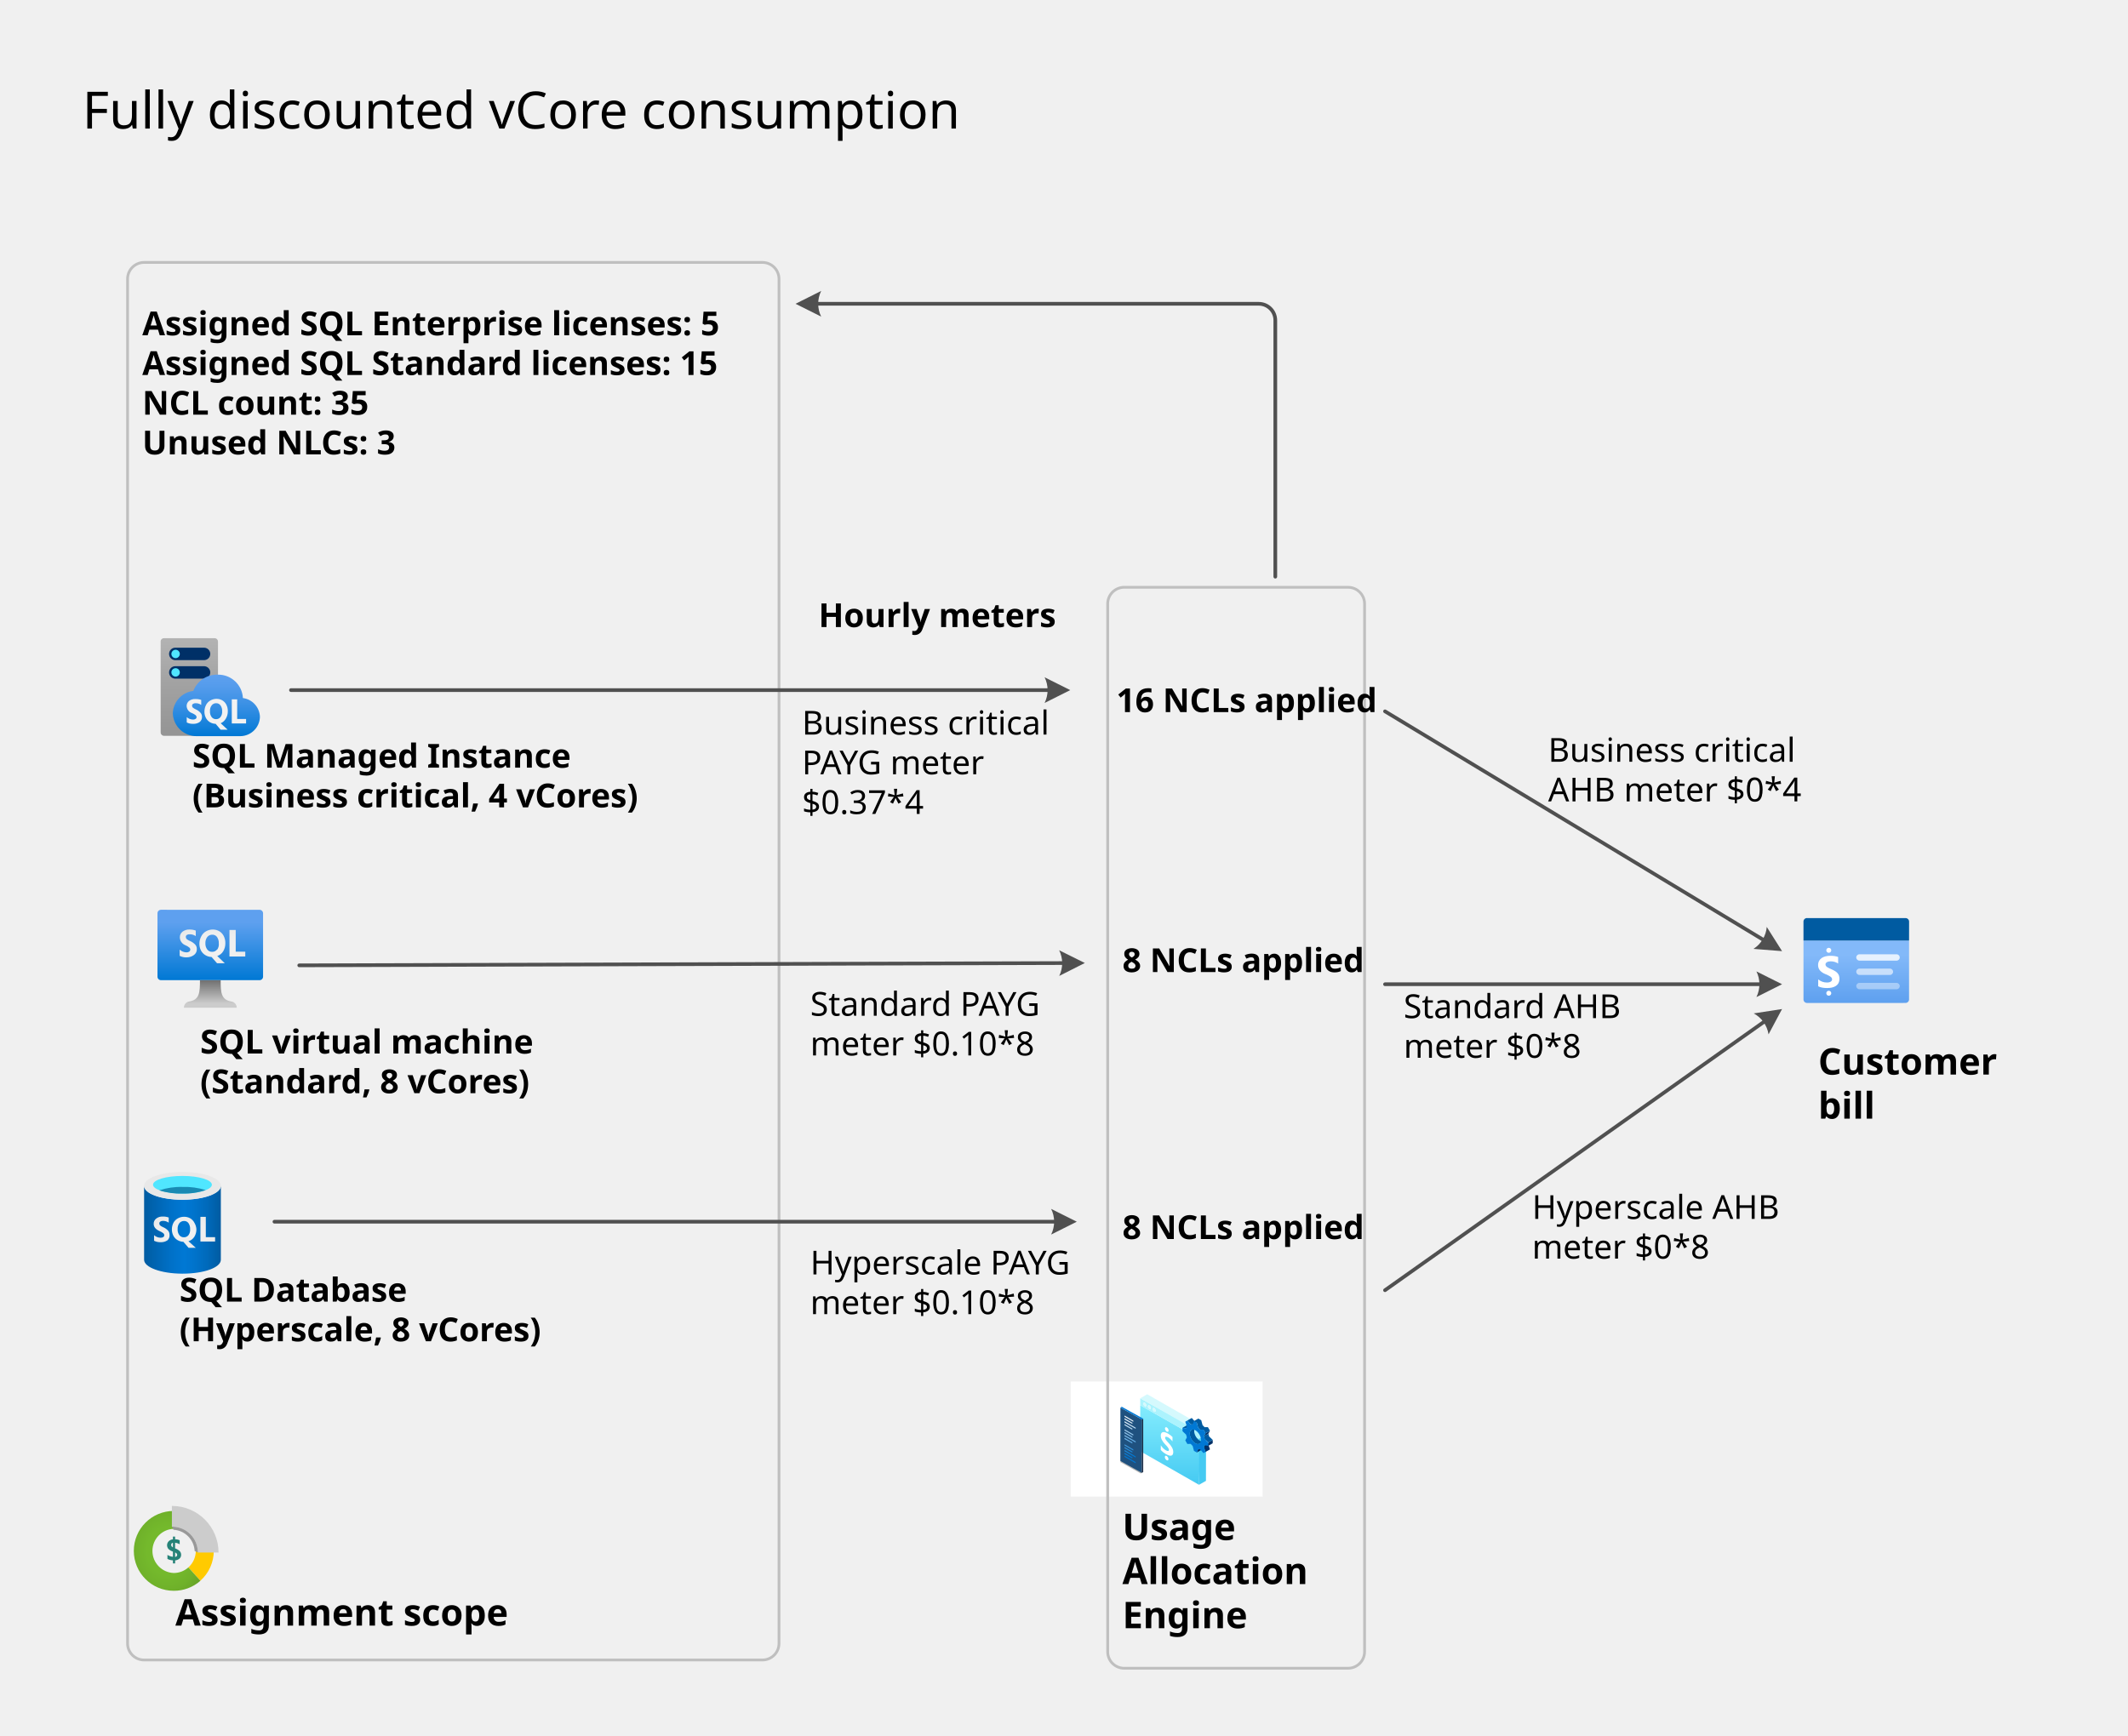
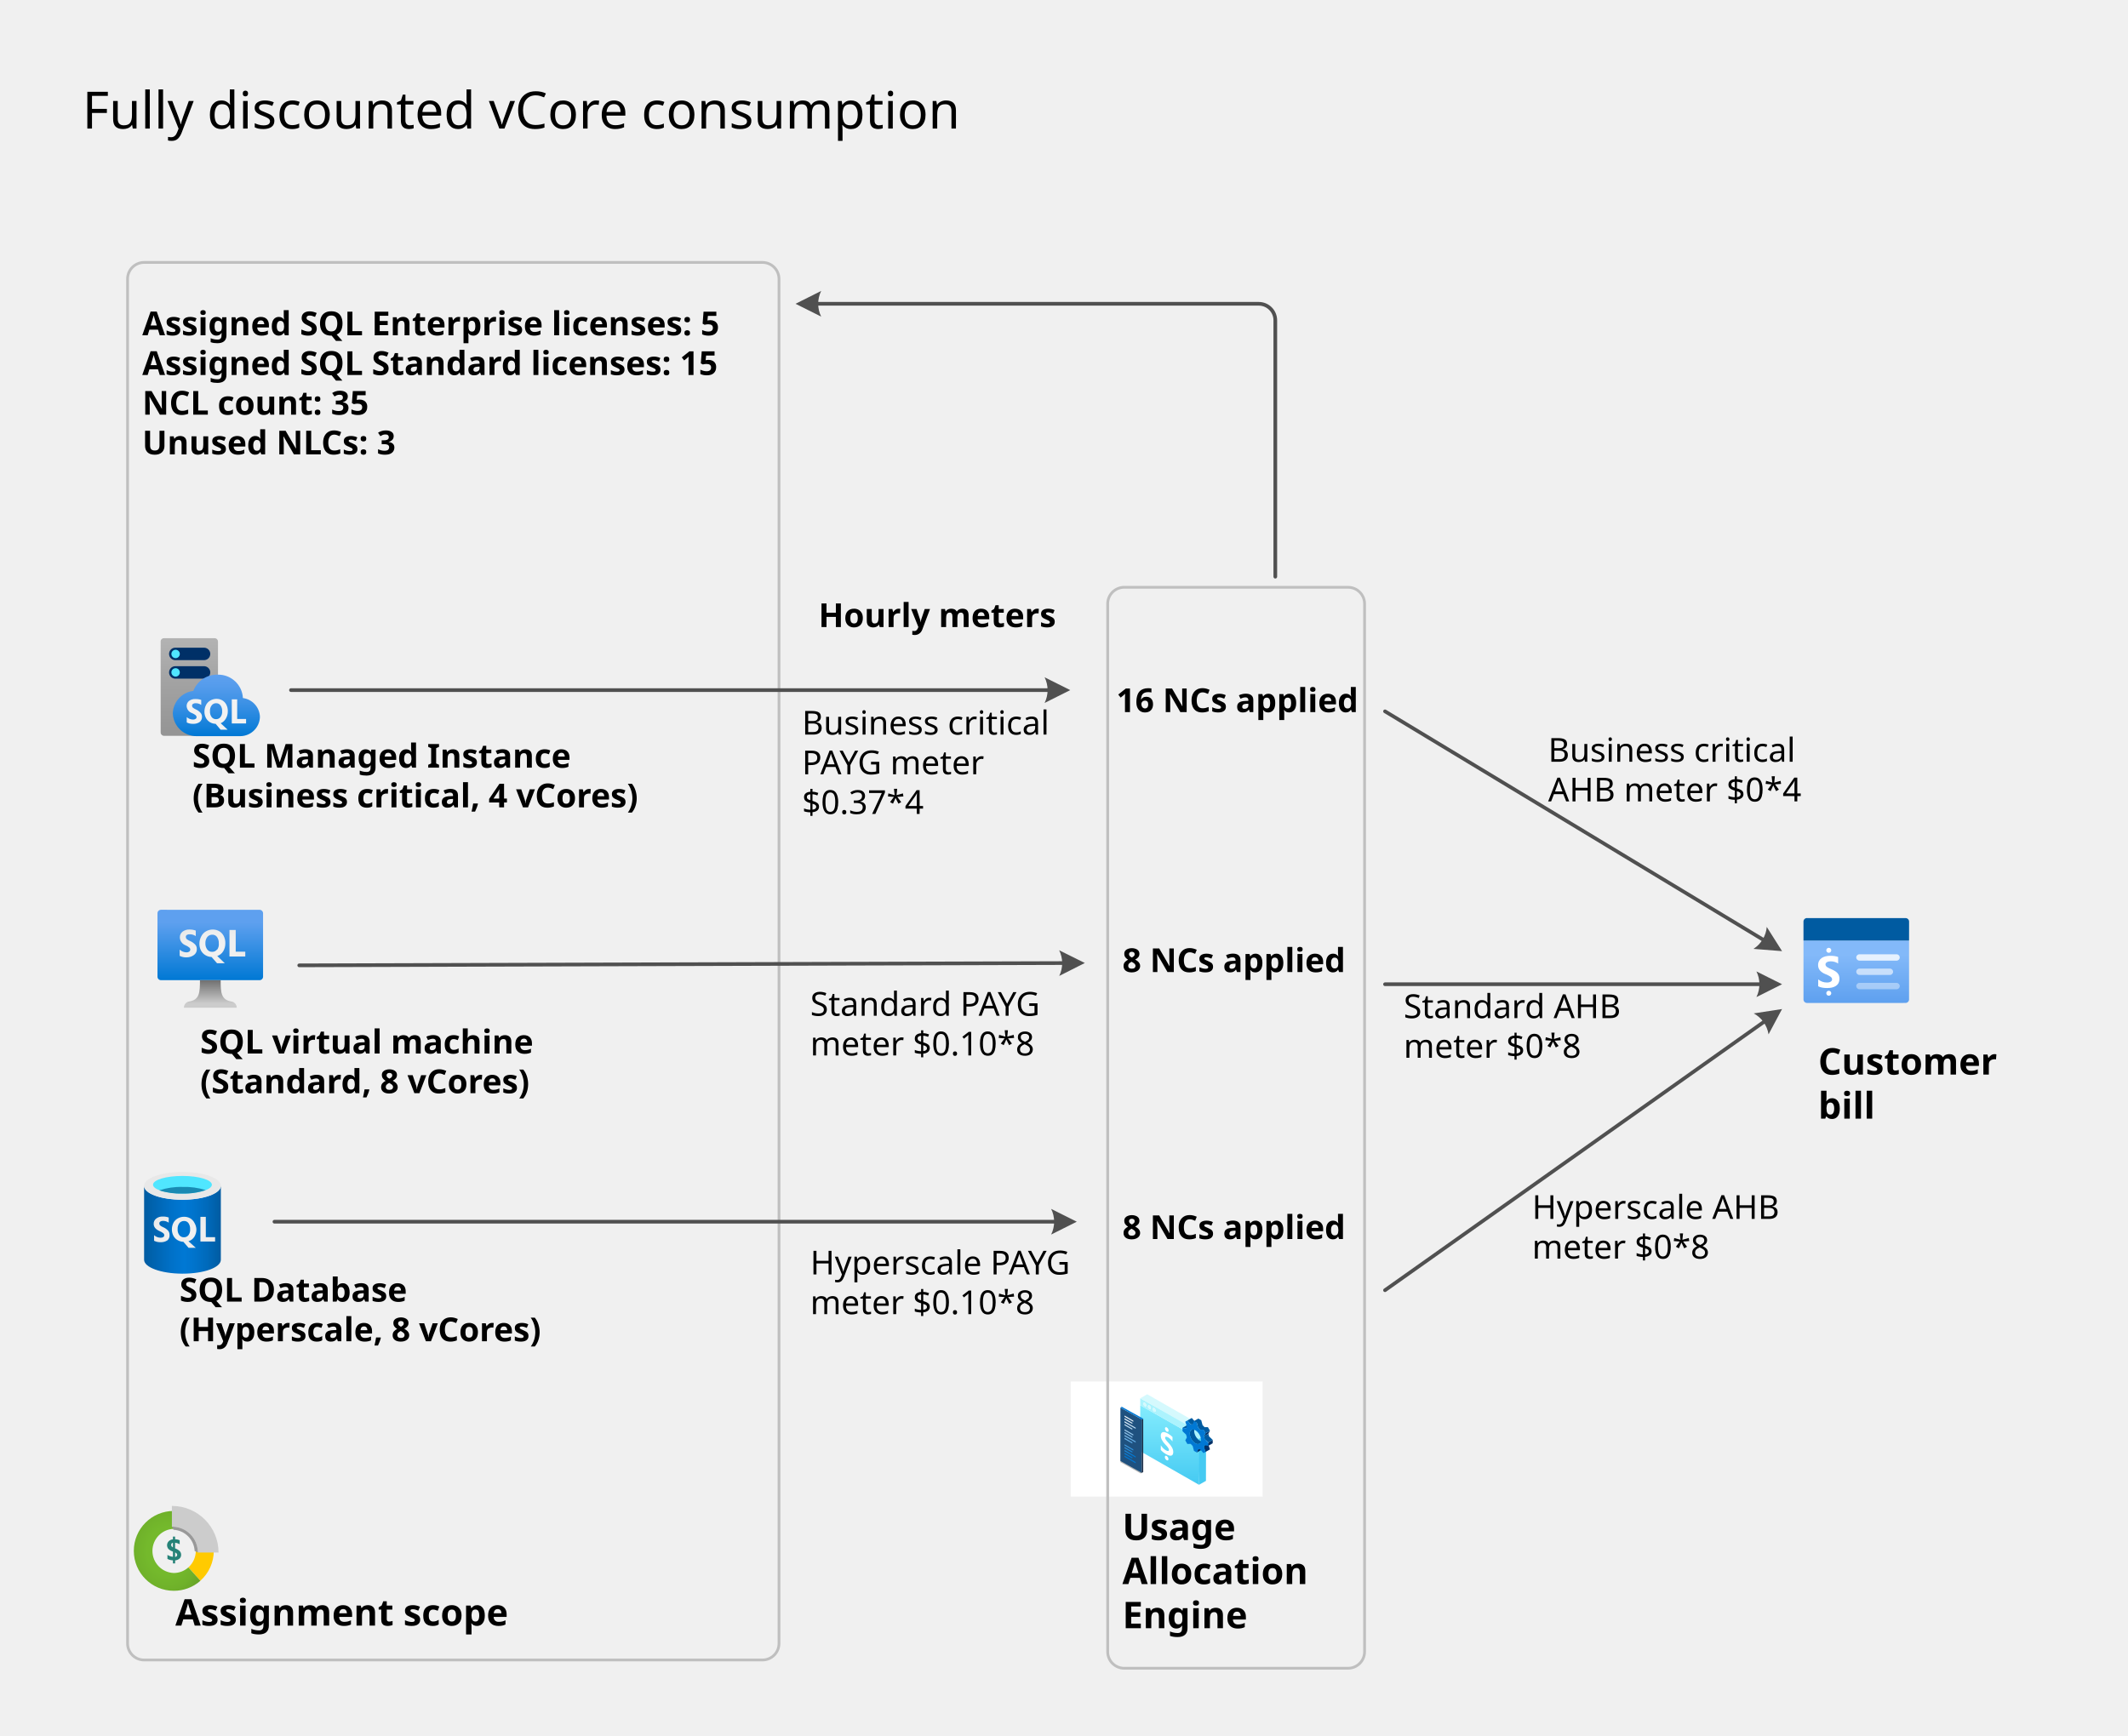
<svg xmlns="http://www.w3.org/2000/svg" xmlns:xlink="http://www.w3.org/1999/xlink" width="8.039in" height="6.559in" viewBox="0 0 578.796 472.277" xml:space="preserve" color-interpolation-filters="sRGB" class="st47" style="background-color: white">
  <style type="text/css">
	
		.st1 {fill:none;stroke:#bfbfbf;stroke-linecap:round;stroke-linejoin:round;stroke-width:0.75}
		.st2 {fill:url(#grad0-9);stroke:none;stroke-linecap:butt;stroke-width:0.75}
		.st3 {fill:#003067;stroke:none;stroke-linecap:butt;stroke-width:0.75}
		.st4 {fill:#50e6ff;stroke:none;stroke-linecap:butt;stroke-width:0.75}
		.st5 {fill:url(#grad0-21);stroke:none;stroke-linecap:butt;stroke-width:0.75}
		.st6 {fill:#f2f2f2;stroke:none;stroke-linecap:butt;stroke-width:0.75}
		.st7 {fill:url(#grad0-30);stroke:none;stroke-linecap:butt;stroke-width:0.75}
		.st8 {fill:url(#grad0-34);stroke:none;stroke-linecap:butt;stroke-width:0.75}
		.st9 {fill:url(#grad3-38);stroke:none;stroke-linecap:butt;stroke-width:0.75}
		.st10 {fill:#258277;stroke:none;stroke-linecap:butt;stroke-width:0.75}
		.st11 {fill:#ffca00}
		.st12 {stroke:none;stroke-linecap:butt;stroke-width:0.75}
		.st13 {fill:url(#grad3-49);stroke:none;stroke-linecap:butt;stroke-width:0.75}
		.st14 {fill:#cccccc;stroke:none;stroke-linecap:butt;stroke-width:0.75}
		.st15 {fill:#999999;stroke:none;stroke-linecap:butt;stroke-width:0.75}
		.st16 {fill:url(#grad0-59);stroke:none;stroke-linecap:butt;stroke-width:34}
		.st17 {fill:#005ba1;stroke:none;stroke-linecap:butt;stroke-width:34}
		.st18 {fill:#ffffff;fill-opacity:0.8;stroke:none;stroke-linecap:butt;stroke-width:34}
		.st19 {fill:#ffffff;fill-opacity:0.6;stroke:none;stroke-linecap:butt;stroke-width:34}
		.st20 {fill:#ffffff;fill-opacity:0.4;stroke:none;stroke-linecap:butt;stroke-width:34}
		.st21 {fill:#ffffff;stroke:none;stroke-linecap:butt;stroke-width:34}
		.st22 {fill:#ffffff;stroke:none;stroke-linecap:butt;stroke-width:2.04}
		.st23 {fill:url(#grad0-79);stroke:none;stroke-linecap:butt;stroke-width:2.04}
		.st24 {fill:#45caf2;stroke:none;stroke-linecap:butt;stroke-width:2.04}
		.st25 {fill:#acf3fd;stroke:none;stroke-linecap:butt;stroke-width:2.04}
		.st26 {fill:#d5f9fd;stroke:none;stroke-linecap:butt;stroke-width:2.04}
		.st27 {fill:#000000;fill-opacity:0.3;stroke:none;stroke-linecap:butt;stroke-width:2.04}
		.st28 {fill:#1f517f;stroke:none;stroke-linecap:butt;stroke-width:2.04}
		.st29 {fill:#1a2c45;stroke:none;stroke-linecap:butt;stroke-width:2.04}
		.st30 {fill:#0078d4;stroke:none;stroke-linecap:butt;stroke-width:2.04}
		.st31 {fill:url(#grad0-99)}
		.st32 {stroke:none;stroke-linecap:butt;stroke-width:2.04}
		.st33 {fill:#005ba1;stroke:none;stroke-linecap:butt;stroke-width:2.04}
		.st34 {fill:#fafafa;stroke:none;stroke-linecap:butt;stroke-width:2.04}
		.st35 {fill:#003067;stroke:none;stroke-linecap:butt;stroke-width:2.04}
		.st36 {fill:none;stroke:none;stroke-linecap:round;stroke-linejoin:round;stroke-width:0.75}
		.st37 {fill:#000000;font-family:Segoe UI;font-size:0.833em;font-weight:bold}
		.st38 {font-size:1em}
		.st39 {fill:#000000;font-family:Segoe UI;font-size:1.167em}
		.st40 {fill:url(#grad0-125);stroke:none;stroke-linecap:butt;stroke-width:0.75}
		.st41 {fill:#e8e8e8;stroke:none;stroke-linecap:butt;stroke-width:0.75}
		.st42 {fill:#198ab3;stroke:none;stroke-linecap:butt;stroke-width:0.75}
		.st43 {fill:#000000;font-family:Segoe UI Light;font-size:0.75em;font-weight:bold}
		.st44 {marker-end:url(#mrkr5-173);stroke:#505050;stroke-linecap:round;stroke-linejoin:round;stroke-width:1}
		.st45 {fill:#505050;fill-opacity:1;stroke:#505050;stroke-opacity:1;stroke-width:0.284}
		.st46 {fill:#000000;font-family:Segoe UI Light;font-size:0.75em}
		.st47 {fill:none;fill-rule:evenodd;font-size:12px;overflow:visible;stroke-linecap:square;stroke-miterlimit:3}
	
	</style>
  <defs id="Patterns_And_Gradients">
    <linearGradient id="grad0-9" x1="0" y1="0" x2="1" y2="0" gradientTransform="rotate(-90 0.5 0.5)">
      <stop offset="0" stop-color="#949494" stop-opacity="1" />
      <stop offset="0.53" stop-color="#a2a2a2" stop-opacity="1" />
      <stop offset="1" stop-color="#b3b3b3" stop-opacity="1" />
    </linearGradient>
    <linearGradient id="grad0-21" x1="0" y1="0" x2="1" y2="0" gradientTransform="rotate(-90 0.5 0.5)">
      <stop offset="0" stop-color="#0078d4" stop-opacity="1" />
      <stop offset="0.16" stop-color="#1380da" stop-opacity="1" />
      <stop offset="0.53" stop-color="#3c91e5" stop-opacity="1" />
      <stop offset="0.82" stop-color="#559cec" stop-opacity="1" />
      <stop offset="1" stop-color="#5ea0ef" stop-opacity="1" />
    </linearGradient>
    <linearGradient id="grad0-30" x1="0" y1="0" x2="1" y2="0" gradientTransform="rotate(-90 0.5 0.5)">
      <stop offset="0" stop-color="#0078d4" stop-opacity="1" />
      <stop offset="0.82" stop-color="#5ea0ef" stop-opacity="1" />
    </linearGradient>
    <linearGradient id="grad0-34" x1="0" y1="0" x2="1" y2="0" gradientTransform="rotate(-90 0.5 0.5)">
      <stop offset="0.15" stop-color="#cccccc" stop-opacity="1" />
      <stop offset="1" stop-color="#707070" stop-opacity="1" />
    </linearGradient>
    <radialGradient id="grad3-38" cx="0.5" cy="0.5" r="0.73">
      <stop offset="0" stop-color="#f2f2f2" stop-opacity="1" />
      <stop offset="0.58" stop-color="#eeeeee" stop-opacity="1" />
      <stop offset="1" stop-color="#e6e6e6" stop-opacity="1" />
    </radialGradient>
    <radialGradient id="grad3-49" cx="0.5" cy="0.5" r="0.73">
      <stop offset="0" stop-color="#76bc2d" stop-opacity="1" />
      <stop offset="0.41" stop-color="#74b92c" stop-opacity="1" />
      <stop offset="0.66" stop-color="#6fb12a" stop-opacity="1" />
      <stop offset="0.88" stop-color="#66a227" stop-opacity="1" />
      <stop offset="1" stop-color="#5e9624" stop-opacity="1" />
    </radialGradient>
    <linearGradient id="grad0-59" x1="0" y1="0" x2="1" y2="0" gradientTransform="rotate(-90 0.5 0.5)">
      <stop offset="0" stop-color="#5ea0ef" stop-opacity="1" />
      <stop offset="0.775" stop-color="#83b9f9" stop-opacity="1" />
    </linearGradient>
    <linearGradient id="grad0-79" x1="0" y1="0" x2="1" y2="0" gradientTransform="rotate(90 0.5 0.5)">
      <stop offset="0" stop-color="#84ecfd" stop-opacity="1" />
      <stop offset="1" stop-color="#45caf2" stop-opacity="1" />
    </linearGradient>
    <linearGradient id="grad0-99" x1="0" y1="0" x2="1" y2="0" gradientTransform="rotate(89.87553 0.5 0.5)">
      <stop offset="0.045" stop-color="#ffffff" stop-opacity="1" />
      <stop offset="0.845" stop-color="#0078d4" stop-opacity="1" />
    </linearGradient>
    <linearGradient id="grad0-125" x1="0" y1="0" x2="1" y2="0" gradientTransform="rotate(0 0.5 0.5)">
      <stop offset="0" stop-color="#005ba1" stop-opacity="1" />
      <stop offset="0.07" stop-color="#0060a9" stop-opacity="1" />
      <stop offset="0.36" stop-color="#0071c8" stop-opacity="1" />
      <stop offset="0.52" stop-color="#0078d4" stop-opacity="1" />
      <stop offset="0.64" stop-color="#0074cd" stop-opacity="1" />
      <stop offset="0.82" stop-color="#006abb" stop-opacity="1" />
      <stop offset="1" stop-color="#005ba1" stop-opacity="1" />
    </linearGradient>
  </defs>
  <defs id="Markers">
    <g id="lend5">
      <path d="M 2 1 L 0 0 L 1.981 -0.993 C 1.672 -0.365 1.673 0.373 1.985 1 " style="stroke:none" />
    </g>
    <marker id="mrkr5-173" class="st45" refX="-6.16" orient="auto" markerUnits="strokeWidth" overflow="visible">
      <use xlink:href="#lend5" transform="scale(-3.52,-3.52) " />
    </marker>
  </defs>
  <g>
    <g id="shape1-1" transform="translate(34.6758,-20.625)">
      <rect x="0" y="92.027" width="177.199" height="380.25" rx="4.5" ry="4.5" class="st1" />
    </g>
    <g id="group63-3" transform="translate(228.093,-171.766)">
      <g id="group64-4">
				</g>
    </g>
    <g id="group1120-5" transform="translate(43.6758,-271.986)">
      <g id="shape1121-6" transform="translate(-1.3689E-13,-0.0952941)">
        <path d="M15.6 471.37 a0.921 0.921 0 0 1 -0.905 0.905 L0.91 472.28 a0.905 0.905 0 0 1 -0.905         -0.905 L0 446.63 a0.889 0.889 0 0 1 0.905 -0.905 L14.69 445.72 a0.905 0.905 0 0         1 0.905 0.905 L15.6 471.37 Z" class="st2" />
      </g>
      <g id="shape1122-10" transform="translate(2.28706,-15.6441)">
        <path d="M-0 470.58 A1.699 1.699 0 0 1 1.68 468.89 L9.47 468.89 A1.699 1.699 0 0 1 11.21 470.58 A1.699         1.699 0 0 1 9.47 472.28 L1.68 472.28 A1.699 1.699 0 0 1 -0 470.58 Z" class="st3" />
      </g>
      <g id="shape1123-12" transform="translate(2.28706,-20.6788)">
        <path d="M0 470.59 A1.699 1.699 0 0 1 1.68 468.89 L9.47 468.89 A1.699 1.699 0 0 1 11.21 470.59 A1.699 1.699         0 0 1 9.47 472.28 L1.68 472.28 A1.699 1.699 0 0 1 0 470.59 Z" class="st3" />
      </g>
      <g id="shape1124-14" transform="translate(2.92235,-21.2188)">
        <ellipse cx="1.144" cy="471.134" rx="1.144" ry="1.144" class="st4" />
      </g>
      <g id="shape1125-16" transform="translate(2.92235,-16.2)">
        <ellipse cx="1.144" cy="471.134" rx="1.144" ry="1.144" class="st4" />
      </g>
      <g id="shape1126-18" transform="translate(3.30353,-1.13687E-13)">
        <path d="M23.7 467.02 A5.336 5.336 -180 0 0 19.07 461.91 A6.702 6.702 -180 0 0 12.17 455.55 A6.861 6.861         -180 0 0 5.59 459.97 A6.353 6.353 -180 0 0 -0 466.08 A6.448 6.448 -180 0 0 6.67 472.28 L7.26         472.28 L18.14 472.28 L18.41 472.28 A5.384 5.384 -180 0 0 23.7 467.02 Z" class="st5" />
      </g>
      <g id="shape1127-22" transform="translate(7.06765,-1.76294)">
        <path d="M13.75 469.37 L13.75 464.03 L12.28 464.03 L12.28 470.58 L16.17 470.58 L16.17 469.37 L13.75 469.37 ZM2.48         466.75 A3.542 3.542 0 0 1 1.67 466.26 a0.699 0.699 0 0 1 -0.191 -0.508 a0.54 0.54 0         0 1 0.238 -0.476 A1.048 1.048 0 0 1 2.38 465.08 A2.636 2.636 0 0 1 3.97 465.54 L3.97 464.18         A4.59 4.59 -180 0 0 2.38 463.94 A2.684 2.684 -180 0 0 0.65 464.46 A1.747 1.747 -180 0 0 -0 465.88         A2.128 2.128 -180 0 0 1.49 467.78 A3.986 3.986 0 0 1 2.46 468.35 a0.667 0.667 0 0 1 0.238         0.508 a0.54 0.54 0 0 1 -0.238 0.476 A1.191 1.191 0 0 1 1.75 469.53 A2.589 2.589 0 0         1 0.03 468.86 L0.03 470.32 A3.574 3.574 -180 0 0 1.67 470.69 A3.034 3.034 -180 0 0 3.49 470.24         A1.699 1.699 -180 0 0 4.18 468.8 A1.588 1.588 -180 0 0 3.78 467.69 A3.748 3.748 -180 0 0         2.48 466.75 ZM10.67 469.26 A3.764 3.764 -180 0 0 11.2 467.26 A3.621 3.621 -180 0 0 10.8 465.48         A2.811 2.811 -180 0 0 9.7 464.3 A3.081 3.081 -180 0 0 8.02 463.89 A3.51 3.51 -180 0 0 6.43 464.35         A2.97 2.97 -180 0 0 5.27 465.57 A4.002 4.002 -180 0 0 4.84 467.39 A3.589 3.589 -180 0 0 5.23         469.05 A2.97 2.97 -180 0 0 6.31 470.23 A3.176 3.176 -180 0 0 7.89 470.69 L9.24 472.28 L11.15 472.28         L9.26 470.53 A2.891 2.891 -180 0 0 10.67 469.26 ZM9.2 468.86 A1.461 1.461 0 0 1 7.99 469.42         A1.445 1.445 0 0 1 6.8 468.85 A2.382 2.382 0 0 1 6.35 467.26 A2.319 2.319 0 0 1 6.81 465.67         A1.461 1.461 0 0 1 8.04 465.08 A1.366 1.366 0 0 1 9.21 465.67 A2.446 2.446 0 0 1 9.66 467.26         A2.335 2.335 0 0 1 9.2 468.86 Z" class="st6" />
      </g>
    </g>
    <g id="group1128-24" transform="translate(42.8144,-198.086)">
      <g id="group1129-25">
        <g id="group1130-26">
          <g id="shape1131-27" transform="translate(0,-7.50769)">
            <path d="M0 471.33 a0.951 0.951 -180 0 0 0.951 0.951 L27.77 472.28 a0.951 0.951 -180 0 0 0.951           -0.951 L28.72 454.09 a0.951 0.951 -180 0 0 -0.951 -0.951 L0.95 453.13 a0.951 0.951           -180 0 0 -0.951 0.951 L0 471.33 Z" class="st7" />
          </g>
          <g id="shape1132-31" transform="translate(7.18496,0)">
            <path d="M12.94 470.58 C10.11 470.14 9.99 468.08 10 464.79 L4.37 464.79 C4.37 468.08 4.26 470.14 1.43 470.58           A1.699 1.699 -180 0 0 -0 472.28 L14.37 472.28 A1.699 1.699 -180 0 0 12.94 470.58 Z" class="st8" />
          </g>
        </g>
        <g id="shape1133-35" transform="translate(6.02993,-12.1108)">
          <path d="M15.25 469.13 L15.25 463.22 L13.55 463.22 L13.55 470.44 L17.85 470.44 L17.85 469.13 L15.25 469.13 ZM2.79          466.21 A3.397 3.397 0 0 1 1.9 465.69 a0.764 0.764 0 0 1 -0.221 -0.578 a0.611          0.611 0 0 1 0.272 -0.527 A1.172 1.172 0 0 1 2.68 464.4 A2.82 2.82 0 0 1 4.38          464.89 L4.38 463.39 A4.705 4.705 -180 0 0 2.68 463.1 A2.939 2.939 -180 0 0 0.76 463.7 A1.902          1.902 -180 0 0 0.05 465.26 A2.344 2.344 -180 0 0 1.55 467.37 A4.229 4.229 0 0 1 2.62 468          a0.696 0.696 0 0 1 0.272 0.561 a0.679 0.679 0 0 1 -0.272 0.544 A1.291          1.291 0 0 1 1.9 469.32 A2.871 2.871 0 0 1 0 468.57 L0 470.27 A3.856 3.856 -180 0 0 1.87          470.68 A3.397 3.397 -180 0 0 3.92 470.02 A1.902 1.902 -180 0 0 4.67 468.42 A1.699 1.699          -180 0 0 4.23 467.2 A4.314 4.314 -180 0 0 2.79 466.21 ZM11.86 469 A4.077 4.077 -180 0 0          12.43 466.79 A4.145 4.145 -180 0 0 11.99 464.87 A3.142 3.142 -180 0 0 10.77 463.56 A3.482          3.482 -180 0 0 9.07 463.1 A3.788 3.788 -180 0 0 7.18 463.58 A3.21 3.21 -180 0 0 5.89 464.94          A4.195 4.195 -180 0 0 5.37 466.94 A4.145 4.145 -180 0 0 5.78 468.78 A3.261 3.261 -180          0 0 6.98 470.07 A3.499 3.499 -180 0 0 8.68 470.58 L10.17 472.28 L12.28 472.28 L10.23 470.31          A3.023 3.023 -180 0 0 11.86 469 ZM10.16 468.56 A1.597 1.597 0 0 1 8.83 469.17 A1.563 1.563          0 0 1 7.51 468.54 A2.633 2.633 0 0 1 7 466.84 A2.667 2.667 0 0 1 7.51 465.14 A1.699 1.699          0 0 1 8.87 464.51 A1.529 1.529 0 0 1 10.17 465.14 A2.803 2.803 0 0 1 10.65 466.84 A2.548          2.548 0 0 1 10.23 468.56 L10.16 468.56 Z" class="st9" />
        </g>
      </g>
    </g>
    <g id="group1165-39" transform="translate(36.375,-39.4542)">
      <g id="group1166-40">
        <g id="shape1167-41" transform="translate(9.04023,-7.45284)">
          <path d="M3.83 469.89 A1.358 1.358 0 0 1 3.41 470.96 A2.023 2.023 0 0 1 2.2 471.46 L2.2 472.28 L1.6 472.28          L1.6 471.44 A3.204 3.204 0 0 1 0.11 471.06 L0.11 469.96 A2.444 2.444 -180 0 0 0.79 470.3          A3.38 3.38 -180 0 0 1.6 470.49 L1.6 469.07 A3.285 3.285 0 0 1 0.37 468.35 A1.561 1.561          0 0 1 0.45 466.25 A1.914 1.914 0 0 1 1.6 465.73 L1.6 464.99 L2.19 464.99 L2.19 465.72 A3          3 0 0 1 3.44 465.99 L3.44 467.08 A3.095 3.095 -180 0 0 2.19 466.66 L2.19 468.2 A3.177          3.177 0 0 1 3.44 468.94 A1.358 1.358 0 0 1 3.83 469.89 ZM1.6 467.95 L1.6 466.68 a0.543          0.543 -180 0 0 -0.489 0.57 C1.11 467.54 1.29 467.77 1.66 467.95 L1.6 467.95 ZM2.76 469.94          C2.76 469.68 2.57 469.48 2.19 469.3 L2.19 470.53 C2.57 470.46 2.76 470.27 2.76 469.94 Z" class="st10" />
        </g>
        <g id="shape1168-43" transform="translate(14.8514,-2.72863)">
          <path d="M6.9 464.15 L2.01 464.15 A6.014 6.014 0 0 1 0 468.63 L3.24 472.28 A10.86 10.86 -180 0 0 6.9          464.13 L6.9 464.15 Z" class="st11" />
          <path d="M6.9 464.15 L2.01 464.15 A6.014 6.014 0 0 1 0 468.63 L3.24 472.28 A10.86 10.86 -180 0 0 6.9          464.13" class="st12" />
        </g>
        <g id="shape1169-46">
          <path d="M10.86 467.44 A6.014 6.014 0 0 1 10.86 455.42 L10.86 450.56 A10.86 10.86 -180 0 0 0 461.42 A10.86          10.86 -180 0 0 10.86 472.28 A10.86 10.86 -180 0 0 18.11 469.56 L14.85 465.91 A5.946 5.946          0 0 1 10.86 467.44 Z" class="st13" />
        </g>
        <g id="shape1170-50" transform="translate(10.3579,-10.4122)">
          <path d="M0 459.6 L0 465.25 A6.91 6.91 0 0 1 7.02 472.28 L12.69 472.28 A12.679 12.679 -180 0 0 0 459.6          Z" class="st14" />
        </g>
        <g id="shape1171-52" transform="translate(10.3579,-10.4122)">
          <path d="M7.05 472.28 A6.964 6.964 -180 0 0 0.18 465.25 L0 465.25 L0.45 466.09 A6.109 6.109 0 0 1 6.19          471.86 L7.05 472.28 Z" class="st15" />
        </g>
      </g>
    </g>
    <g id="group1172-54" transform="translate(490.544,-199.395)">
      <g id="group1173-55">
        <g id="shape1174-56">
          <path d="M0 455.31 L28.72 455.31 L28.72 471.32 a0.957 0.957 0 0 1 -0.957 0.957 L0.96 472.28 a0.957          0.957 0 0 1 -0.957 -0.957 L0 455.31 Z" class="st16" />
        </g>
        <g id="shape1175-60" transform="translate(0,-16.9704)">
          <path d="M0.96 466.16 L27.77 466.16 a0.957 0.957 0 0 1 0.957 0.957 L28.72 472.28 L0 472.28 L0 467.11          a0.957 0.957 0 0 1 0.957 -0.959 Z" class="st17" />
        </g>
        <g id="shape1176-62" transform="translate(14.3614,-11.5115)">
          <path d="M0 471.41 a0.865 0.865 -180 0 0 0.865 0.865 L10.96 472.28 a0.865 0.865 -180 0 0 0.865          -0.865 a0.865 0.865 -180 0 0 -0.865 -0.865 L0.86 470.55 a0.865 0.865 -180 0          0 -0.865 0.865 Z" class="st18" />
        </g>
        <g id="shape1177-64" transform="translate(14.3614,-7.61953)">
          <path d="M0 471.41 a0.865 0.865 -180 0 0 0.865 0.865 L9.15 472.28 a0.865 0.865 -180 0 0 0.865          -0.865 a0.865 0.865 -180 0 0 -0.865 -0.865 L0.86 470.55 a0.865 0.865 -180 0          0 -0.865 0.865 Z" class="st19" />
        </g>
        <g id="shape1178-66" transform="translate(14.3614,-3.72599)">
          <path d="M0 471.41 a0.865 0.865 -180 0 0 0.865 0.865 L10.96 472.28 a0.865 0.865 -180 0 0 0.865          -0.865 a0.865 0.865 -180 0 0 -0.865 -0.865 L0.86 470.55 a0.865 0.865 -180 0          0 -0.865 0.865 Z" class="st20" />
        </g>
        <g id="shape1179-68" transform="translate(3.97652,-2.16747)">
          <path d="M3.58 460.12 a0.672 0.672 0 1 1 -0.67 -0.67 a0.67 0.67 0 0 1 0.67 0.67 ZM3.58 471.8          a0.672 0.672 0 1 1 -0.67 -0.67 a0.672 0.672 0 0 1 0.67 0.67 ZM0.03 469.92 L0.03          468.03 A3.641 3.641 -180 0 0 2.37 468.89 A2.713 2.713 -180 0 0 3 468.83 A1.463 1.463          -180 0 0 3.45 468.64 a0.78 0.78 -180 0 0 0.27 -0.271 a0.686 0.686 -180 0 0          0.089 -0.341 a0.739 0.739 -180 0 0 -0.142 -0.444 A1.545 1.545 -180 0 0 3.28          467.23 A4.085 4.085 -180 0 0 2.7 466.91 C2.47 466.81 2.23 466.7 1.97 466.59 A3.726 3.726          0 0 1 0.49 465.58 A2.212 2.212 0 0 1 0 464.14 A2.306 2.306 0 0 1 0.27 463 A2.264 2.264          0 0 1 0.99 462.21 A3.231 3.231 0 0 1 2.06 461.76 A5.425 5.425 0 0 1 3.33 461.62 A7.583          7.583 0 0 1 4.51 461.7 A4.628 4.628 0 0 1 5.45 461.94 L5.45 463.71 A2.788 2.788 -180 0          0 4.99 463.45 A3.699 3.699 -180 0 0 4.47 463.26 A4.048 4.048 -180 0 0 3.44 463.12 A2.603          2.603 -180 0 0 2.85 463.18 A1.53 1.53 -180 0 0 2.4 463.35 a0.857 0.857 -180 0 0 -0.284          0.27 a0.638 0.638 -180 0 0 -0.101 0.351 a0.678 0.678 -180 0 0 0.112 0.383          A1.294 1.294 -180 0 0 2.44 464.68 A3.375 3.375 -180 0 0 2.95 464.97 C3.14 465.07 3.37 465.17          3.61 465.27 A7.538 7.538 0 0 1 4.53 465.73 A3.298 3.298 0 0 1 5.23 466.27 A2.125 2.125          0 0 1 5.67 466.96 A2.765 2.765 0 0 1 5.55 469.05 A2.193 2.193 0 0 1 4.82 469.83 A3.152          3.152 0 0 1 3.75 470.26 A6.158 6.158 0 0 1 2.45 470.39 A7.253 7.253 0 0 1 1.12 470.28          A4.034 4.034 0 0 1 0.03 469.92 Z" class="st21" />
        </g>
      </g>
    </g>
    <g id="group1180-70" transform="translate(291.219,-65.0738)">
      <g id="group1181-71">
        <g id="shape1182-72">
          <rect x="0" y="440.952" width="52.209" height="31.325" class="st22" />
        </g>
        <g id="shape1183-74" transform="translate(32.8021,-16.6228)">
          <path d="M1.71 470.35 L1.71 472.28 L0 471.32 L0 469.37 L1.71 470.35 Z" class="st22" />
        </g>
        <g id="shape1184-76" transform="translate(18.8944,-3.21867)">
          <path d="M16.01 472.28 L0 463.13 L0.03 450.64 L16.3 459.9 L16.01 472.28 Z" class="st23" />
        </g>
        <g id="shape1185-80" transform="translate(34.9014,-3.21937)">
          <path d="M0.03 458.28 L1.92 457.19 L1.89 471.21 L0 472.28 L0.03 458.28 Z" class="st24" />
        </g>
        <g id="shape1186-82" transform="translate(18.9207,-15.7135)">
          <path d="M0 461.24 L16.27 470.25 L16.27 470.84 L15.98 472.28 L0 463.13 L0 461.24 L0 461.24 ZM2.49 464.12 C2.73          464.25 2.91 464.15 2.91 463.89 a0.921 0.921 -180 0 0 -0.394 -0.701 C2.28 463.06 2.1          463.16 2.1 463.42 a0.921 0.921 -180 0 0 0.394 0.701 ZM1.23 463.39 C1.47 463.52 1.65          463.42 1.65 463.16 a0.92 0.92 -180 0 0 -0.394 -0.701 C1.02 462.33 0.84 462.43 0.84          462.69 a0.92 0.92 -180 0 0 0.394 0.701 ZM3.78 464.85 C4.01 464.98 4.2 464.87 4.2 464.61          a0.92 0.92 -180 0 0 -0.394 -0.701 C3.57 463.78 3.39 463.89 3.39 464.15 a0.92 0.92          -180 0 0 0.394 0.701 Z" class="st25" />
        </g>
        <g id="shape1187-84" transform="translate(34.9277,-15.7135)">
          <path d="M0 470.38 L1.89 469.29 L1.89 471.19 L0 472.28 L0 470.38 Z" class="st25" />
        </g>
        <g id="shape1188-86" transform="translate(18.9207,-17.6099)">
          <path d="M1.23 464.35 a0.85 0.85 0 0 1 0.393 0.701 C1.63 465.32 1.44 465.42 1.21 465.29 a0.877          0.877 0 0 1 -0.42 -0.701 C0.79 464.33 1.02 464.25 1.23 464.35 ZM2.49 465.08 a0.85          0.85 0 0 1 0.394 0.701 C2.89 466.04 2.7 466.15 2.47 466.02 a0.877 0.877 0 0 1 -0.42          -0.701 C2.1 465.06 2.28 464.95 2.49 465.08 ZM3.78 465.83 a0.85 0.85 0 0 1 0.393 0.701          C4.17 466.8 3.99 466.9 3.75 466.77 a0.851 0.851 0 0 1 -0.394 -0.702 C3.39 465.81 3.57          465.71 3.78 465.83 ZM0 463.13 L1.89 462.04 L17.9 471.19 L16.01 472.28 L0 463.13 Z" class="st26" />
        </g>
        <g id="shape1189-88" transform="translate(13.4003,-6.3037)">
          <path d="M0 469.12 L0.73 468.69 L6.31 471.9 L5.64 472.28 L0 469.12 Z" class="st27" />
        </g>
        <g id="shape1190-90" transform="translate(13.5047,-6.47042)">
          <path d="M5.85 457.75 L5.83 472.28 L0 469.04 L0.02 454.53 L5.85 457.75 Z" class="st28" />
        </g>
        <g id="shape1191-92" transform="translate(19.3355,-6.47042)">
          <path d="M0.02 457.75 L0.39 457.54 L0.39 472.05 L0 472.28 L0.02 457.75 Z" class="st29" />
        </g>
        <g id="shape1192-94" transform="translate(13.5247,-20.9977)">
          <path d="M0 469.06 L0.37 468.83 L6.21 472.07 L5.83 472.28 L0 469.06 Z" class="st30" />
        </g>
        <g id="shape1193-96" transform="translate(14.6247,-9.08538)">
          <path d="M2.16 461.28 L2.16 461.59 L0.02 460.37 L0.02 460.05 L2.16 461.28 ZM3.05 462.61 L3.05 462.92 L0.02 461.18          L0.02 460.84 L3.05 462.61 ZM2.41 460.7 L2.41 461.01 L0.02 459.62 L0.02 459.31 L2.41 460.7 ZM0.02          461.94 L0.02 461.63 L2.16 462.86 L2.14 463.17 L0.02 461.94 ZM2.16 465.03 L2.16 465.35 L0.02 464.1          L0.02 463.79 L2.16 465.03 ZM3.05 466.34 L3.05 466.67 L0.02 464.91 L0.02 464.6 L3.05 466.34 ZM2.41          464.43 L2.41 464.76 L0.02 463.37 L0.02 463.06 L2.41 464.43 ZM0.02 465.7 L0.02 465.37 L2.16 466.61          L2.14 466.92 L0.02 465.7 ZM2.16 469.1 L2.16 469.41 L0.02 468.19 L0.02 467.88 L2.16 469.1 ZM3.05          471.97 L3.05 472.28 L0 470.53 L0.02 470.22 L3.05 471.97 ZM3.05 470.43 L3.05 470.74 L0.02 469 L0.02          468.67 L3.05 470.43 ZM2.41 468.52 L2.41 468.83 L0.02 467.44 L0.02 467.13 L2.41 468.52 ZM2.16 470.68          L2.14 470.99 L0.02 469.77 L0.02 469.45 L2.16 470.68 Z" class="st31" />
          <path d="M2.16 461.28 L2.16 461.59 L0.02 460.37 L0.02 460.05 L2.16 461.28M3.05 462.61 L3.05 462.92 L0.02 461.18          L0.02 460.84 L3.05 462.61M2.41 460.7 L2.41 461.01 L0.02 459.62 L0.02 459.31 L2.41 460.7M0.02 461.94          L0.02 461.63 L2.16 462.86 L2.14 463.17M2.16 465.03 L2.16 465.35 L0.02 464.1 L0.02 463.79 L2.16 465.03M3.05          466.34 L3.05 466.67 L0.02 464.91 L0.02 464.6 L3.05 466.34M2.41 464.43 L2.41 464.76 L0.02 463.37          L0.02 463.06 L2.41 464.43M0.02 465.7 L0.02 465.37 L2.16 466.61 L2.14 466.92M2.16 469.1 L2.16 469.41          L0.02 468.19 L0.02 467.88 L2.16 469.1M3.05 471.97 L3.05 472.28 L0 470.53 L0.02 470.22 L3.05 471.97M3.05          470.43 L3.05 470.74 L0.02 469 L0.02 468.67 L3.05 470.43M2.41 468.52 L2.41 468.83 L0.02 467.44 L0.02          467.13 L2.41 468.52M2.16 470.68 L2.14 470.99 L0.02 469.77 L0.02 469.45 L2.16 470.68" class="st32" />
        </g>
        <g id="shape1194-101" transform="translate(32.377,-14.2386)">
          <path d="M2.74 471.31 C1.89 470.82 1.21 469.63 1.21 468.66 C1.21 468.17 1.38 467.83 1.65 467.67 L0.44 468.37          C0.17 468.53 0 468.87 0 469.35 C0 470.33 0.69 471.51 1.53 472.01 C1.96 472.26 2.35 472.28 2.63 472.11          L3.84 471.42 C3.56 471.58 3.17 471.56 2.74 471.31 Z" class="st33" />
        </g>
        <g id="shape1195-103" transform="translate(31.161,-20.3743)">
          <path d="M0 472.28 L1.21 471.57 L1.77 471.25 L0.56 471.95 L0 472.28 Z" class="st34" />
        </g>
        <g id="shape1196-105" transform="translate(34.3256,-12.0004)">
          <path d="M0.04 472.17 L0 472.28 L1.21 471.57 L1.25 471.47 L1.53 470.65 L0.32 471.35 L0.04 472.17 ZM4.31 468.85          L3.1 469.54 L3.1 469.74 L2.13 470.31 L1.9 470.81 L2.31 471.96 L2.36 472.12 L3.57 471.42 L3.51 471.26          L3.21 470.4 L4.3 469.76 L4.31 468.85 ZM3.55 466.35 L2.35 467.05 L1.91 467.86 L3.12 467.16 L3.55          466.35 Z" class="st35" />
        </g>
        <g id="shape1197-107" transform="translate(30.4123,-14.7328)">
          <path d="M0 468.28 L0.98 468.44 L2.19 467.74 L1.21 467.58 L0 468.28 ZM8.11 471.47 L7.25 470.65 L7.03 469.89 L5.83          470.59 L6.05 471.35 L6.9 472.16 L7.01 472.28 L8.22 471.58 L8.11 471.47 ZM7.47 469.08 L6.91 468.11          L6.8 468.11 L6 468.12 L5.45 467.55 L5.1 466.23 L4.3 465.77 L3.22 466.4 L2.52 465.61 L1.31 466.31          L2.22 467.33 L2.77 467.4 L3.73 466.84 L3.9 466.93 L4.25 468.25 L4.79 468.82 L5.59 468.81 L5.7 468.81          L6.26 469.78 L7.47 469.08 Z" class="st33" />
        </g>
        <g id="shape1198-109" transform="translate(24.5058,-9.7594)">
          <path d="M1.64 463.21 A1.089 1.089 0 0 1 2.13 464.07 C2.13 464.38 1.91 464.51 1.63 464.35 A1.086 1.086          0 0 1 1.14 463.49 C1.14 463.18 1.37 463.06 1.64 463.21 ZM1.6 470.98 A1.089 1.089 0 0 1 2.09          471.84 C2.09 472.15 1.87 472.28 1.59 472.12 A1.09 1.09 0 0 1 1.1 471.26 C1.1 470.95 1.33 470.82          1.6 470.98 ZM1.93 464.87 L1.95 464.88 A6.435 6.435 0 0 1 2.64 465.33 A4.874 4.874 0 0 1 3.19          465.82 L3.18 467.01 A3.697 3.697 -180 0 0 2.91 466.67 A4.611 4.611 -180 0 0 2.61 466.37          A3.909 3.909 -180 0 0 2.3 466.12 A2.912 2.912 -180 0 0 2.01 465.92 A1.749 1.749 -180 0          0 1.67 465.77 a0.655 0.655 -180 0 0 -0.265 -0.035 a0.248 0.248 -180 0 0 -0.166          0.085 a0.307 0.307 -180 0 0 -0.06 0.201 a0.724 0.724 -180 0 0 0.064 0.294          A1.873 1.873 -180 0 0 1.43 466.63 A4.406 4.406 -180 0 0 1.72 467 A12.572 12.572 -180 0          0 2.11 467.43 A9.805 9.805 0 0 1 2.64 468.04 A4.663 4.663 0 0 1 3.04 468.64 A2.903 2.903          0 0 1 3.3 469.26 A2.324 2.324 0 0 1 3.39 469.91 A1.258 1.258 0 0 1 3.23 470.62 a0.619          0.619 0 0 1 -0.43 0.277 A1.324 1.324 0 0 1 2.17 470.82 A4.181 4.181 0 0 1 1.44          470.48 L1.41 470.47 A6.223 6.223 0 0 1 0.64 469.94 A4.635 4.635 0 0 1 0 469.33 L0.01 468.06          A4.798 4.798 -180 0 0 0.66 468.88 A3.515 3.515 -180 0 0 1.37 469.43 A1.774 1.774 -180          0 0 1.74 469.6 a0.613 0.613 -180 0 0 0.265 0.032 a0.212 0.212 -180 0 0 0.158          -0.09 a0.343 0.343 -180 0 0 0.052 -0.199 a0.829 0.829 -180 0 0 -0.08          -0.345 A2.151 2.151 -180 0 0 1.91 468.63 A4.77 4.77 -180 0 0 1.57 468.21 C1.44 468.07          1.3 467.92 1.14 467.76 A5.116 5.116 0 0 1 0.28 466.57 A2.474 2.474 0 0 1 0 465.44 A1.195          1.195 0 0 1 0.16 464.77 a0.644 0.644 0 0 1 0.427 -0.279 A1.3 1.3 0 0 1 1.21 464.55          A3.533 3.533 0 0 1 1.93 464.87 L1.93 464.87 Z" class="st22" />
        </g>
        <g id="shape1199-111" transform="translate(30.4118,-11.838)">
          <path d="M7.01 470.3 L6.04 470.14 L5.81 470.65 L6.22 471.8 L6.27 471.96 L5.71 472.28 L4.78 471.25 L4.24 471.19          L3.96 472.01 L3.91 472.11 L3.12 471.66 L2.77 470.34 L2.23 469.77 L1.43 469.78 L1.31 469.78 L0.76          468.81 L1.19 468 L0.97 467.24 L0.11 466.42 L0 466.3 L0 465.39 L0.98 465.55 L1.21 465.05 L0.81 463.9          L0.75 463.73 L1.31 463.42 L2.22 464.44 L2.78 464.5 L3.06 463.68 L3.1 463.57 L3.9 464.03 L4.25 465.34          L4.79 465.92 L5.59 465.91 L5.7 465.91 L6.26 466.88 L5.82 467.69 L6.04 468.45 L6.89 469.27 L7.01          469.38 L7.01 470.3 ZM3.5 469.61 C4.35 470.1 5.04 469.71 5.05 468.73 C5.05 467.76 4.37 466.57 3.52          466.08 C2.67 465.58 1.98 465.98 1.98 466.96 C1.96 467.93 2.65 469.12 3.5 469.61 Z" class="st30" />
        </g>
      </g>
    </g>
    <g id="shape1200-113" transform="translate(301.281,-46.9864)">
      <rect x="0" y="453" width="61.938" height="19.277" class="st36" />
      <text x="4" y="466" class="st37">Usage <tspan x="4" dy="1.2em" class="st38">Allocation </tspan>
        <tspan x="4" dy="1.2em" class="st38">Engine</tspan>
      </text>
    </g>
    <g id="shape1213-118" transform="translate(18.375,-434.625)">
      <rect x="0" y="453" width="256.5" height="19.277" class="st36" />
      <text x="4" y="469.6" class="st39">Fully discounted vCore consumption</text>
    </g>
    <g id="group1214-121" transform="translate(39.1758,-125.736)">
      <g id="shape1215-122">
        <path d="M10.43 452.16 C4.67 452.16 0 450.53 0 448.38 L0 468.5 C0 470.57 4.59 472.24 10.29 472.28 L10.43 472.28 C16.19         472.28 20.87 470.65 20.87 468.5 L20.87 448.38 C20.87 450.48 16.19 452.16 10.43 452.16 Z" class="st40" />
      </g>
      <g id="shape1216-126" transform="translate(0,-20.1163)">
        <path d="M20.87 468.5 C20.87 470.6 16.19 472.28 10.43 472.28 C4.67 472.28 0 470.65 0 468.5 C0 466.35 4.67 464.73         10.43 464.73 C16.19 464.73 20.87 466.35 20.87 468.5 Z" class="st41" />
      </g>
      <g id="shape1217-128" transform="translate(2.42503,-21.7927)">
        <path d="M16.01 469.87 C16.01 471.2 12.42 472.28 8.01 472.28 C3.6 472.28 0 471.2 0 469.87 C0 468.53 3.6 467.48 8.01         467.48 C12.42 467.48 16.01 468.55 16.01 469.87 Z" class="st4" />
      </g>
      <g id="shape1218-130" transform="translate(4.10139,-21.7927)">
        <path d="M6.33 470.47 A18.798 18.798 -180 0 0 -0 471.4 A18.587 18.587 -180 0 0 6.33 472.28 A18.147 18.147 -180         0 0 12.66 471.33 A19.27 19.27 -180 0 0 6.33 470.47 Z" class="st42" />
      </g>
      <g id="shape1219-132" transform="translate(2.60406,-7.03095)">
        <path d="M14.18 469.38 L14.18 463.85 L12.71 463.85 L12.71 470.57 L16.71 470.57 L16.71 469.38 L14.18 469.38 ZM2.56         466.66 A2.978 2.978 0 0 1 1.73 466.16 a0.716 0.716 0 0 1 -0.195 -0.521 a0.553 0.553         0 0 1 0.244 -0.488 A1.107 1.107 0 0 1 2.46 464.95 A2.637 2.637 0 0 1 4.09 465.43 L4.09         464.03 A4.199 4.199 -180 0 0 2.46 463.77 A2.669 2.669 -180 0 0 0.68 464.32 A1.758 1.758         -180 0 0 -0 465.77 C0 466.6 0.52 467.25 1.63 467.74 A4.687 4.687 0 0 1 2.64 468.32 a0.684 0.684         0 0 1 0.244 0.521 a0.618 0.618 0 0 1 -0.26 0.505 A1.318 1.318 0 0 1 1.89 469.53         A2.702 2.702 0 0 1 0.11 468.84 L0.11 470.36 A3.532 3.532 -180 0 0 1.86 470.75 A3.06 3.06         -180 0 0 3.78 470.21 A1.758 1.758 -180 0 0 4.31 468.73 A1.709 1.709 -180 0 0 3.91 467.59 A3.939         3.939 -180 0 0 2.56 466.66 ZM11.08 469.25 A3.808 3.808 -180 0 0 11.62 467.2 A3.776 3.776 -180         0 0 11.08 465.47 A2.946 2.946 -180 0 0 9.94 464.25 A3.255 3.255 -180 0 0 8.32 463.83 A3.434         3.434 -180 0 0 6.56 464.27 A3.027 3.027 -180 0 0 5.37 465.47 A4.004 4.004 -180 0 0 4.95 467.33         A3.678 3.678 -180 0 0 5.34 468.96 A2.864 2.864 -180 0 0 6.46 470.16 A3.353 3.353 -180 0         0 8.09 470.65 L9.49 472.28 L11.46 472.28 L9.46 470.49 A2.913 2.913 -180 0 0 11.08 469.25 ZM9.46         468.84 A1.53 1.53 0 0 1 8.22 469.41 A1.497 1.497 0 0 1 6.98 468.83 A2.474 2.474 0 0 1         6.51 467.2 A2.49 2.49 0 0 1 6.98 465.57 A1.628 1.628 0 0 1 8.25 464.97 A1.416 1.416 0         0 1 9.47 465.57 A2.637 2.637 0 0 1 9.91 467.2 A2.376 2.376 0 0 1 9.46 468.84 Z" class="st9" />
      </g>
    </g>
    <g id="shape1220-135" transform="translate(301.281,-18.375)">
      <rect x="0" y="178.166" width="69.877" height="294.111" rx="4.5" ry="4.5" class="st1" />
    </g>
    <g id="shape1222-137" transform="translate(48.3024,-256.236)">
      <rect x="0" y="453" width="116.873" height="19.277" class="st36" />
      <text x="4" y="465.1" class="st43">SQL Managed Instance <tspan x="4" dy="1.2em" class="st38">(Business critical, 4 vCores)</tspan>
      </text>
    </g>
    <g id="shape1223-141" transform="translate(50.4258,-178.459)">
      <rect x="0" y="453" width="121.5" height="19.277" class="st36" />
      <text x="4" y="465.1" class="st43">SQL virtual machine <tspan x="4" dy="1.2em" class="st38">(Standard, 8 vCores)</tspan>
      </text>
    </g>
    <g id="shape1224-145" transform="translate(44.8008,-110.959)">
      <rect x="0" y="453" width="96.75" height="19.277" class="st36" />
      <text x="4" y="465.1" class="st43">SQL Database <tspan x="4" dy="1.2em" class="st38">(Hyperscale, 8 vCores)</tspan>
      </text>
    </g>
    <g id="shape1225-149" transform="translate(43.6758,-23.7042)">
      <rect x="0" y="453" width="102.949" height="19.277" class="st36" />
      <text x="4" y="466" class="st37">Assignment scope</text>
    </g>
    <g id="shape1226-152" transform="translate(299.625,-271.348)">
      <rect x="0" y="453" width="112.5" height="19.277" class="st36" />
-       <text x="4" y="465.1" class="st43">16 NCLs applied</text>
+       <text x="4" y="465.1" class="st43">16 NCs applied</text>
    </g>
    <g id="shape1227-155" transform="translate(301.281,-200.625)">
      <rect x="0" y="453" width="112.5" height="19.277" class="st36" />
-       <text x="4" y="465.1" class="st43">8 NCLs applied</text>
+       <text x="4" y="465.1" class="st43">8 NCs applied</text>
    </g>
    <g id="shape1228-158" transform="translate(301.281,-127.986)">
      <rect x="0" y="453" width="69.877" height="19.277" class="st36" />
-       <text x="4" y="465.1" class="st43">8 NCLs applied</text>
+       <text x="4" y="465.1" class="st43">8 NCs applied</text>
    </g>
    <g id="shape1229-161" transform="translate(490.544,-173.625)">
      <rect x="0" y="453" width="69.877" height="19.277" class="st36" />
      <text x="4" y="466" class="st37">Customer <tspan x="4" dy="1.2em" class="st38">bill</tspan>
      </text>
    </g>
    <g id="shape1230-165" transform="translate(218.625,-294.486)">
      <rect x="0" y="453" width="69.877" height="19.277" class="st36" />
      <text x="4" y="465.1" class="st43">Hourly meters</text>
    </g>
    <g id="shape1232-168" transform="translate(376.719,-278.736)">
      <path d="M0 472.28 L102.73 534.34" class="st44" />
    </g>
    <g id="shape1233-174" transform="translate(376.719,-204.486)">
      <path d="M0 472.28 L101.84 472.28" class="st44" />
    </g>
    <g id="shape1234-179" transform="translate(376.719,-121.236)">
      <path d="M0 472.28 L102.97 399.34" class="st44" />
    </g>
    <g id="shape1235-184" transform="translate(79.125,-284.514)">
      <path d="M0 472.28 L205.81 472.28" class="st44" />
    </g>
    <g id="shape1236-189" transform="translate(79.9637,-209.623) rotate(-0.171215)">
      <path d="M0 472.28 L207.53 472.28" class="st44" />
    </g>
    <g id="shape1237-194" transform="translate(74.625,-139.875)">
      <path d="M0 472.28 L212.09 472.28" class="st44" />
    </g>
    <g id="shape1238-199" transform="translate(214.125,-265.236)">
      <rect x="0" y="453" width="69.877" height="19.277" class="st36" />
      <text x="4" y="465.1" class="st46">Business critical <tspan x="4" dy="1.2em" class="st38">PAYG meter </tspan>
        <tspan x="4" dy="1.2em" class="st38">$0.37*4</tspan>
      </text>
    </g>
    <g id="shape1239-204" transform="translate(216.375,-188.736)">
      <rect x="0" y="453" width="69.877" height="19.277" class="st36" />
      <text x="4" y="465.1" class="st46">Standard PAYG <tspan x="4" dy="1.2em" class="st38">meter $0.10*8</tspan>
      </text>
    </g>
    <g id="shape1240-208" transform="translate(216.375,-118.348)">
      <rect x="0" y="453" width="74.844" height="19.277" class="st36" />
      <text x="4" y="465.1" class="st46">Hyperscale PAYG <tspan x="4" dy="1.2em" class="st38">meter $0.10*8</tspan>
      </text>
    </g>
    <g id="shape1241-212" transform="translate(417.093,-257.848)">
      <rect x="0" y="453" width="69.877" height="19.277" class="st36" />
      <text x="4" y="465.1" class="st46">Business critical <tspan x="4" dy="1.2em" class="st38">AHB meter $0*4</tspan>
      </text>
    </g>
    <g id="shape1242-216" transform="translate(377.781,-188.098)">
      <rect x="0" y="453" width="61.938" height="19.277" class="st36" />
      <text x="4" y="465.1" class="st46">Standard AHB <tspan x="4" dy="1.2em" class="st38">meter $0*8</tspan>
      </text>
    </g>
    <g id="shape1243-220" transform="translate(412.719,-133.459)">
      <rect x="0" y="453" width="69.877" height="19.277" class="st36" />
      <text x="4" y="465.1" class="st46">Hyperscale AHB <tspan x="4" dy="1.2em" class="st38">meter $0*8</tspan>
      </text>
    </g>
    <g id="shape1244-224" transform="translate(34.6758,-373.875)">
      <rect x="0" y="453" width="156.438" height="19.277" class="st36" />
      <text x="4" y="465.1" class="st43">Assigned SQL Enterprise licenses: 5<tspan x="4" dy="1.2em" class="st38">Assigned SQL Standard licenses: 15 </tspan>
        <tspan x="4" dy="1.2em" class="st38">NCL count: 35 </tspan>
        <tspan x="4" dy="1.2em" class="st38">Unused NLCs: 3</tspan>
      </text>
    </g>
    <g id="shape1245-230" transform="translate(346.875,-315.375)">
      <path d="M0 472.28 L0 402.53 A4.5 4.5 -180 0 0 -4.5 398.03 L-124.34 398.03" class="st44" />
    </g>
  </g>
</svg>
